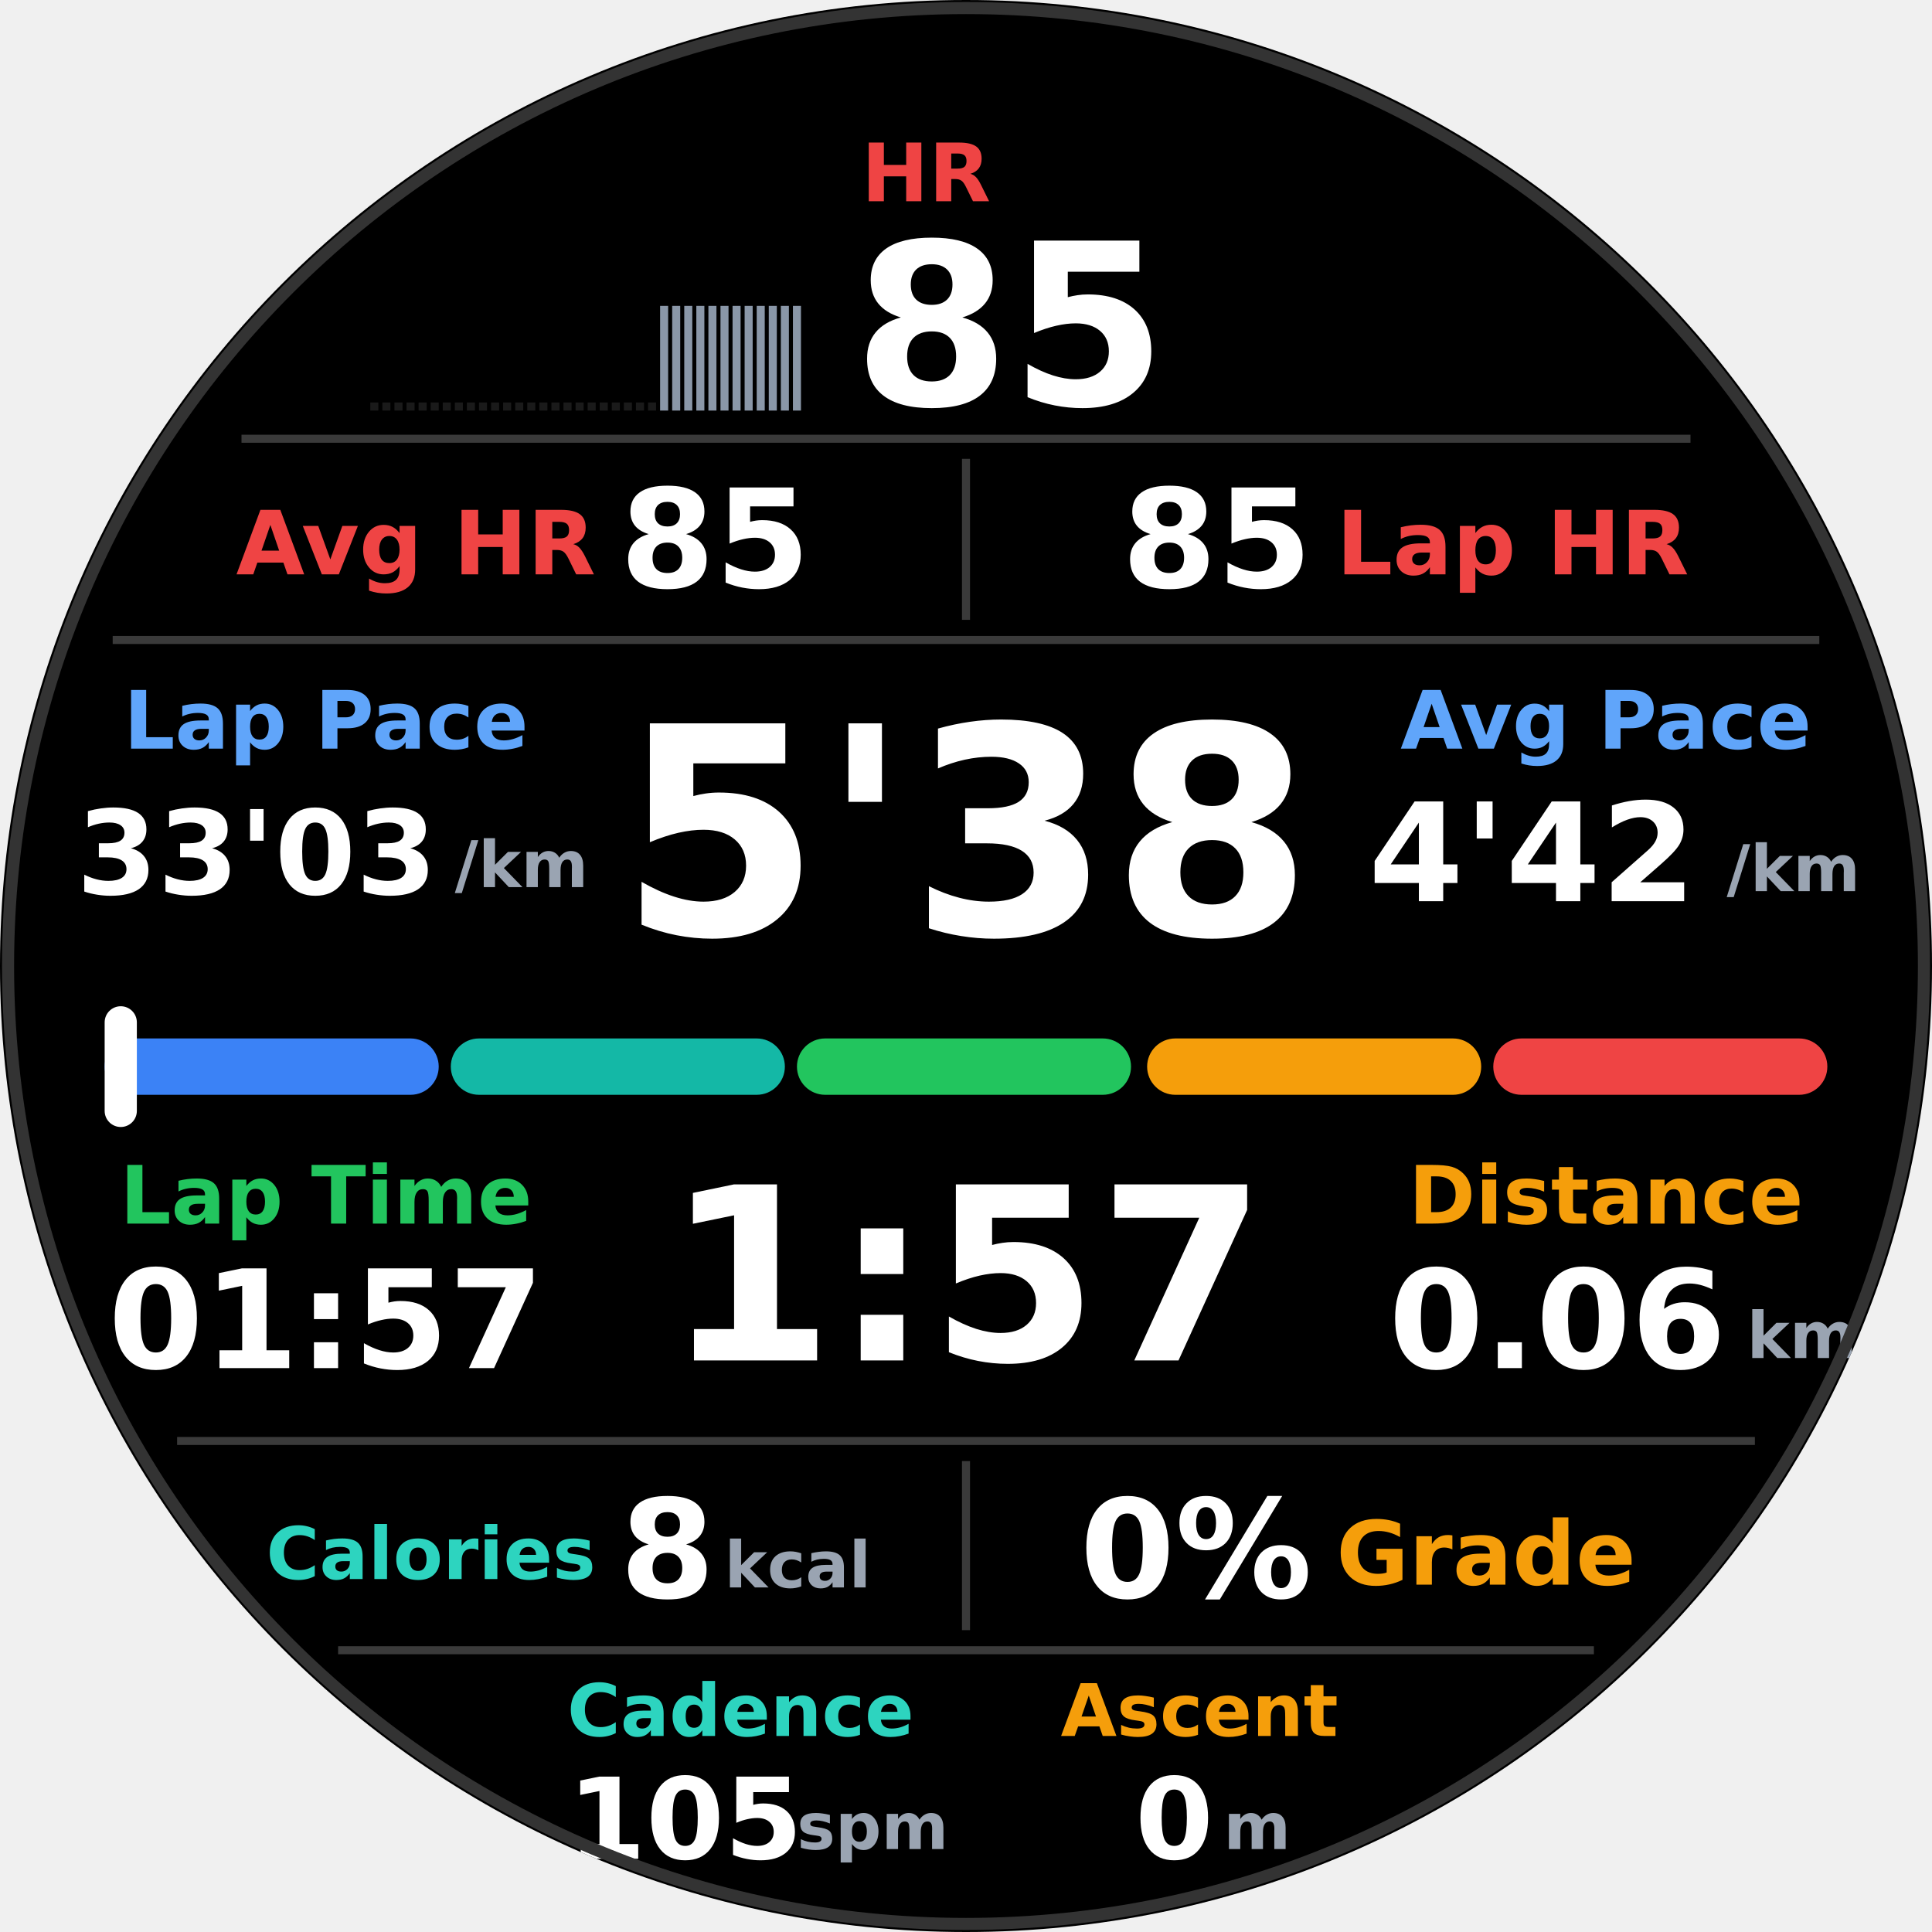
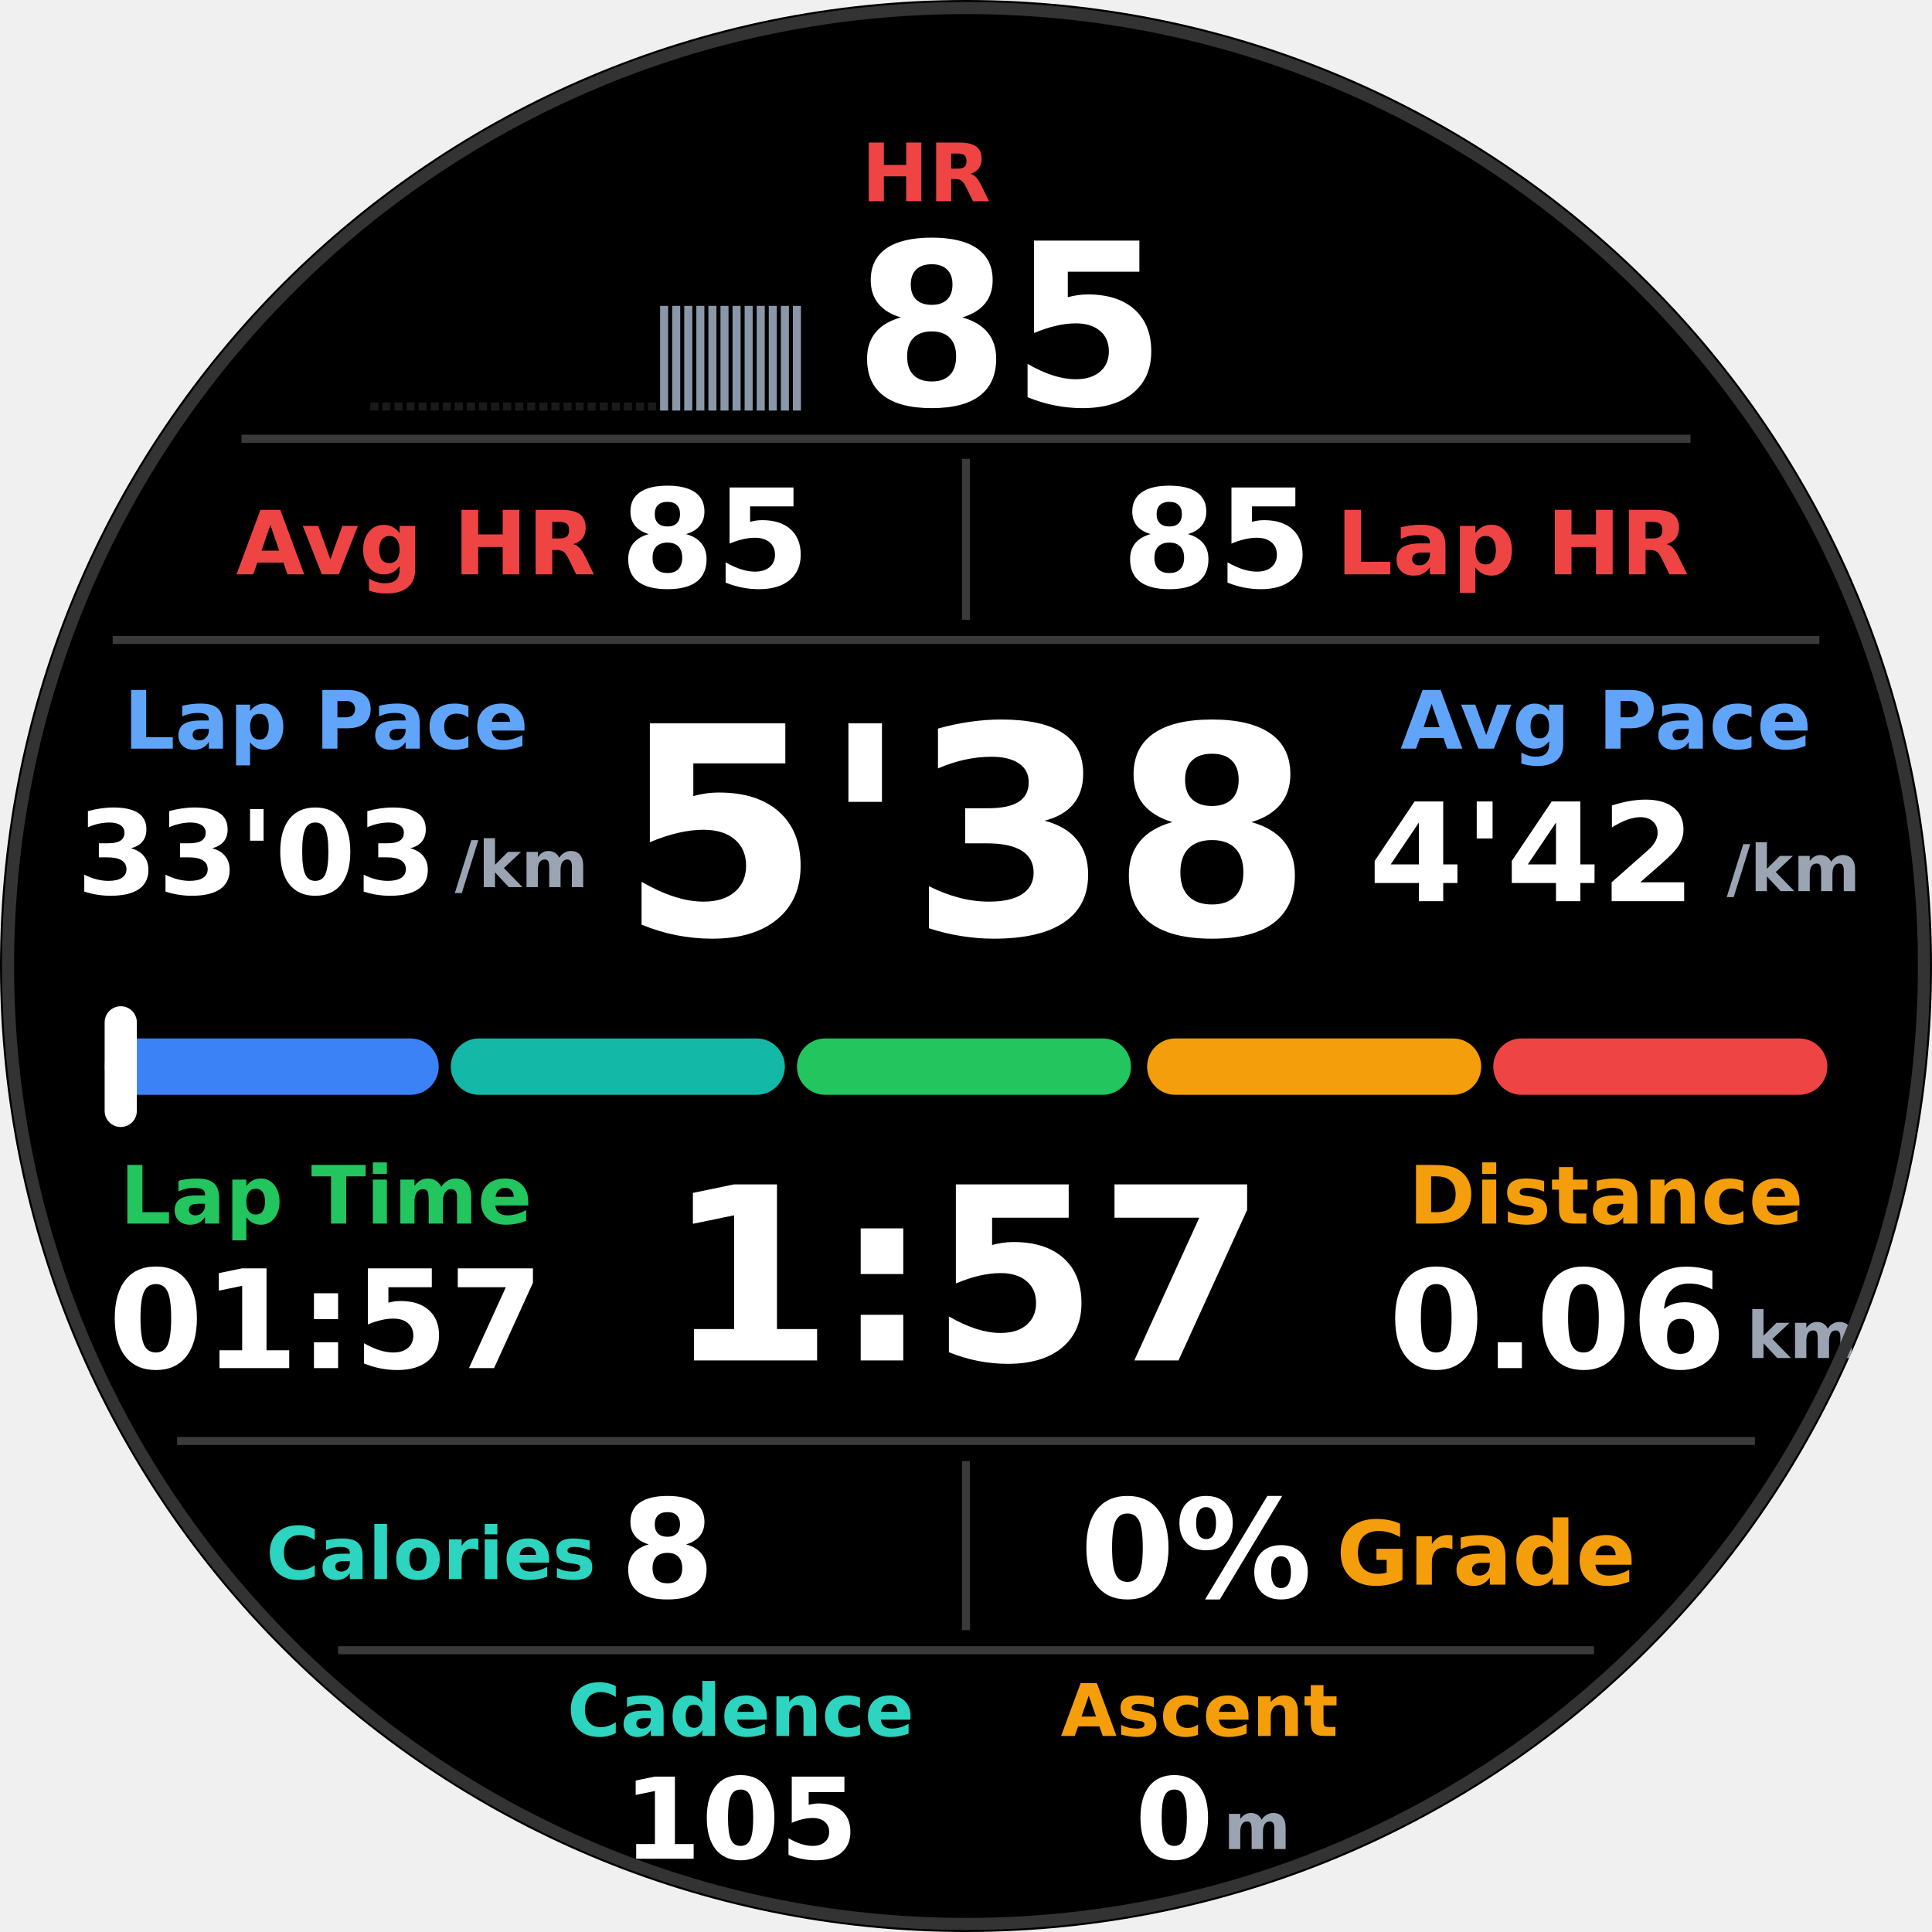
<svg xmlns="http://www.w3.org/2000/svg" width="480" height="480" viewBox="0 0 480 480">
  <defs>
    <clipPath id="round2">
      <circle cx="240" cy="240" r="240" />
    </clipPath>
  </defs>
  <circle cx="240" cy="240" r="239" fill="#000" />
  <g clip-path="url(#round2)">
    <rect x="0" y="0" width="480" height="480" rx="0" fill="#000000" />
    <rect x="60" y="108" width="360" height="2" rx="0" fill="#3a3a3a" />
    <rect x="28" y="158" width="424" height="2" rx="0" fill="#3a3a3a" />
    <rect x="44" y="357" width="392" height="2" rx="0" fill="#3a3a3a" />
    <rect x="84" y="409" width="312" height="2" rx="0" fill="#3a3a3a" />
    <rect x="92" y="100" width="2" height="2" rx="0" fill="#1a1a1a" />
    <rect x="95" y="100" width="2" height="2" rx="0" fill="#1a1a1a" />
    <rect x="98" y="100" width="2" height="2" rx="0" fill="#1a1a1a" />
    <rect x="101" y="100" width="2" height="2" rx="0" fill="#1a1a1a" />
    <rect x="104" y="100" width="2" height="2" rx="0" fill="#1a1a1a" />
    <rect x="107" y="100" width="2" height="2" rx="0" fill="#1a1a1a" />
    <rect x="110" y="100" width="2" height="2" rx="0" fill="#1a1a1a" />
    <rect x="113" y="100" width="2" height="2" rx="0" fill="#1a1a1a" />
    <rect x="116" y="100" width="2" height="2" rx="0" fill="#1a1a1a" />
    <rect x="119" y="100" width="2" height="2" rx="0" fill="#1a1a1a" />
    <rect x="122" y="100" width="2" height="2" rx="0" fill="#1a1a1a" />
    <rect x="125" y="100" width="2" height="2" rx="0" fill="#1a1a1a" />
    <rect x="128" y="100" width="2" height="2" rx="0" fill="#1a1a1a" />
    <rect x="131" y="100" width="2" height="2" rx="0" fill="#1a1a1a" />
    <rect x="134" y="100" width="2" height="2" rx="0" fill="#1a1a1a" />
    <rect x="137" y="100" width="2" height="2" rx="0" fill="#1a1a1a" />
    <rect x="140" y="100" width="2" height="2" rx="0" fill="#1a1a1a" />
    <rect x="143" y="100" width="2" height="2" rx="0" fill="#1a1a1a" />
    <rect x="146" y="100" width="2" height="2" rx="0" fill="#1a1a1a" />
    <rect x="149" y="100" width="2" height="2" rx="0" fill="#1a1a1a" />
    <rect x="152" y="100" width="2" height="2" rx="0" fill="#1a1a1a" />
    <rect x="155" y="100" width="2" height="2" rx="0" fill="#1a1a1a" />
    <rect x="158" y="100" width="2" height="2" rx="0" fill="#1a1a1a" />
    <rect x="161" y="100" width="2" height="2" rx="0" fill="#1a1a1a" />
    <rect x="164" y="76" width="2" height="26" rx="0" fill="#8a97a8" />
    <rect x="167" y="76" width="2" height="26" rx="0" fill="#8a97a8" />
    <rect x="170" y="76" width="2" height="26" rx="0" fill="#8a97a8" />
    <rect x="173" y="76" width="2" height="26" rx="0" fill="#8a97a8" />
    <rect x="176" y="76" width="2" height="26" rx="0" fill="#8a97a8" />
    <rect x="179" y="76" width="2" height="26" rx="0" fill="#8a97a8" />
    <rect x="182" y="76" width="2" height="26" rx="0" fill="#8a97a8" />
    <rect x="185" y="76" width="2" height="26" rx="0" fill="#8a97a8" />
    <rect x="188" y="76" width="2" height="26" rx="0" fill="#8a97a8" />
    <rect x="191" y="76" width="2" height="26" rx="0" fill="#8a97a8" />
    <rect x="194" y="76" width="2" height="26" rx="0" fill="#8a97a8" />
    <rect x="197" y="76" width="2" height="26" rx="0" fill="#8a97a8" />
    <text x="214" y="50" text-anchor="start" font-size="20" fill="#ef4444" font-family="'DejaVu Sans',Arial,sans-serif" font-weight="600">HR</text>
    <text x="212" y="100.6" text-anchor="start" font-size="56" fill="#ffffff" font-family="'DejaVu Sans',Arial,sans-serif" font-weight="600">85</text>
    <text x="148" y="142.7" text-anchor="end" font-size="22" fill="#ef4444" font-family="'DejaVu Sans',Arial,sans-serif" font-weight="600">Avg HR</text>
    <text x="154" y="145.9" text-anchor="start" font-size="34" fill="#ffffff" font-family="'DejaVu Sans',Arial,sans-serif" font-weight="600">85</text>
    <text x="332" y="142.7" text-anchor="start" font-size="22" fill="#ef4444" font-family="'DejaVu Sans',Arial,sans-serif" font-weight="600">Lap HR</text>
    <text x="326" y="145.9" text-anchor="end" font-size="34" fill="#ffffff" font-family="'DejaVu Sans',Arial,sans-serif" font-weight="600">85</text>
    <text x="81" y="186" text-anchor="middle" font-size="20" fill="#60a5fa" font-family="'DejaVu Sans',Arial,sans-serif" font-weight="600">Lap Pace</text>
    <text x="19" y="222.15" text-anchor="start" font-size="29" fill="#ffffff" font-family="'DejaVu Sans',Arial,sans-serif" font-weight="600">33'03</text>
    <text x="113" y="220.4" text-anchor="start" font-size="16" fill="#9aa4b2" font-family="'DejaVu Sans',Arial,sans-serif" font-weight="600">/km</text>
    <text x="240" y="232.2" text-anchor="middle" font-size="72" fill="#ffffff" font-family="'DejaVu Sans',Arial,sans-serif" font-weight="600">5'38</text>
    <text x="399" y="186" text-anchor="middle" font-size="20" fill="#60a5fa" font-family="'DejaVu Sans',Arial,sans-serif" font-weight="600">Avg Pace</text>
    <text x="340" y="223.9" text-anchor="start" font-size="34" fill="#ffffff" font-family="'DejaVu Sans',Arial,sans-serif" font-weight="600">4'42</text>
    <text x="429" y="221.4" text-anchor="start" font-size="16" fill="#9aa4b2" font-family="'DejaVu Sans',Arial,sans-serif" font-weight="600">/km</text>
    <text x="81" y="304" text-anchor="middle" font-size="20" fill="#22c55e" font-family="'DejaVu Sans',Arial,sans-serif" font-weight="600">Lap Time</text>
    <text x="81" y="339.9" text-anchor="middle" font-size="34" fill="#ffffff" font-family="'DejaVu Sans',Arial,sans-serif" font-weight="600">01:57</text>
    <text x="240" y="338" text-anchor="middle" font-size="60" fill="#ffffff" font-family="'DejaVu Sans',Arial,sans-serif" font-weight="600">1:57</text>
    <text x="399" y="304" text-anchor="middle" font-size="20" fill="#f59e0b" font-family="'DejaVu Sans',Arial,sans-serif" font-weight="600">Distance</text>
    <text x="345" y="339.9" text-anchor="start" font-size="34" fill="#ffffff" font-family="'DejaVu Sans',Arial,sans-serif" font-weight="600">0.06</text>
    <text x="434" y="337.4" text-anchor="start" font-size="16" fill="#9aa4b2" font-family="'DejaVu Sans',Arial,sans-serif" font-weight="600">km</text>
    <text x="148" y="392.3" text-anchor="end" font-size="18" fill="#2dd4bf" font-family="'DejaVu Sans',Arial,sans-serif" font-weight="600">Calories</text>
    <text x="154" y="396.9" text-anchor="start" font-size="34" fill="#ffffff" font-family="'DejaVu Sans',Arial,sans-serif" font-weight="600">8</text>
-     <text x="180" y="394.4" text-anchor="start" font-size="16" fill="#9aa4b2" font-family="'DejaVu Sans',Arial,sans-serif" font-weight="600">kcal</text>
    <text x="332" y="393.7" text-anchor="start" font-size="22" fill="#f59e0b" font-family="'DejaVu Sans',Arial,sans-serif" font-weight="600">Grade</text>
    <text x="326" y="396.9" text-anchor="end" font-size="34" fill="#ffffff" font-family="'DejaVu Sans',Arial,sans-serif" font-weight="600">0%</text>
    <text x="184" y="431.3" text-anchor="middle" font-size="18" fill="#2dd4bf" font-family="'DejaVu Sans',Arial,sans-serif" font-weight="600">Cadence</text>
-     <text x="141" y="461.8" text-anchor="start" font-size="28" fill="#ffffff" font-family="'DejaVu Sans',Arial,sans-serif" font-weight="600">105</text>
-     <text x="198" y="459.4" text-anchor="start" font-size="16" fill="#9aa4b2" font-family="'DejaVu Sans',Arial,sans-serif" font-weight="600">spm</text>
+     <text x="184" y="461.8" text-anchor="middle" font-size="28" fill="#ffffff" font-family="'DejaVu Sans',Arial,sans-serif" font-weight="600">105</text>
    <text x="298" y="431.3" text-anchor="middle" font-size="18" fill="#f59e0b" font-family="'DejaVu Sans',Arial,sans-serif" font-weight="600">Ascent</text>
    <text x="282" y="461.8" text-anchor="start" font-size="28" fill="#ffffff" font-family="'DejaVu Sans',Arial,sans-serif" font-weight="600">0</text>
    <text x="304" y="459.4" text-anchor="start" font-size="16" fill="#9aa4b2" font-family="'DejaVu Sans',Arial,sans-serif" font-weight="600">m</text>
    <rect x="239" y="114" width="2" height="40" rx="0" fill="#3a3a3a" />
    <rect x="239" y="363" width="2" height="42" rx="0" fill="#3a3a3a" />
    <rect x="26" y="258" width="83" height="14" rx="7" fill="#3b82f6" />
    <rect x="112" y="258" width="83" height="14" rx="7" fill="#14b8a6" />
    <rect x="198" y="258" width="83" height="14" rx="7" fill="#22c55e" />
    <rect x="285" y="258" width="83" height="14" rx="7" fill="#f59e0b" />
    <rect x="371" y="258" width="83" height="14" rx="7" fill="#ef4444" />
    <rect x="26" y="250" width="8" height="30" rx="4" fill="#ffffff" />
  </g>
  <circle cx="240" cy="240" r="238" fill="none" stroke="#333" stroke-width="3" />
</svg>
